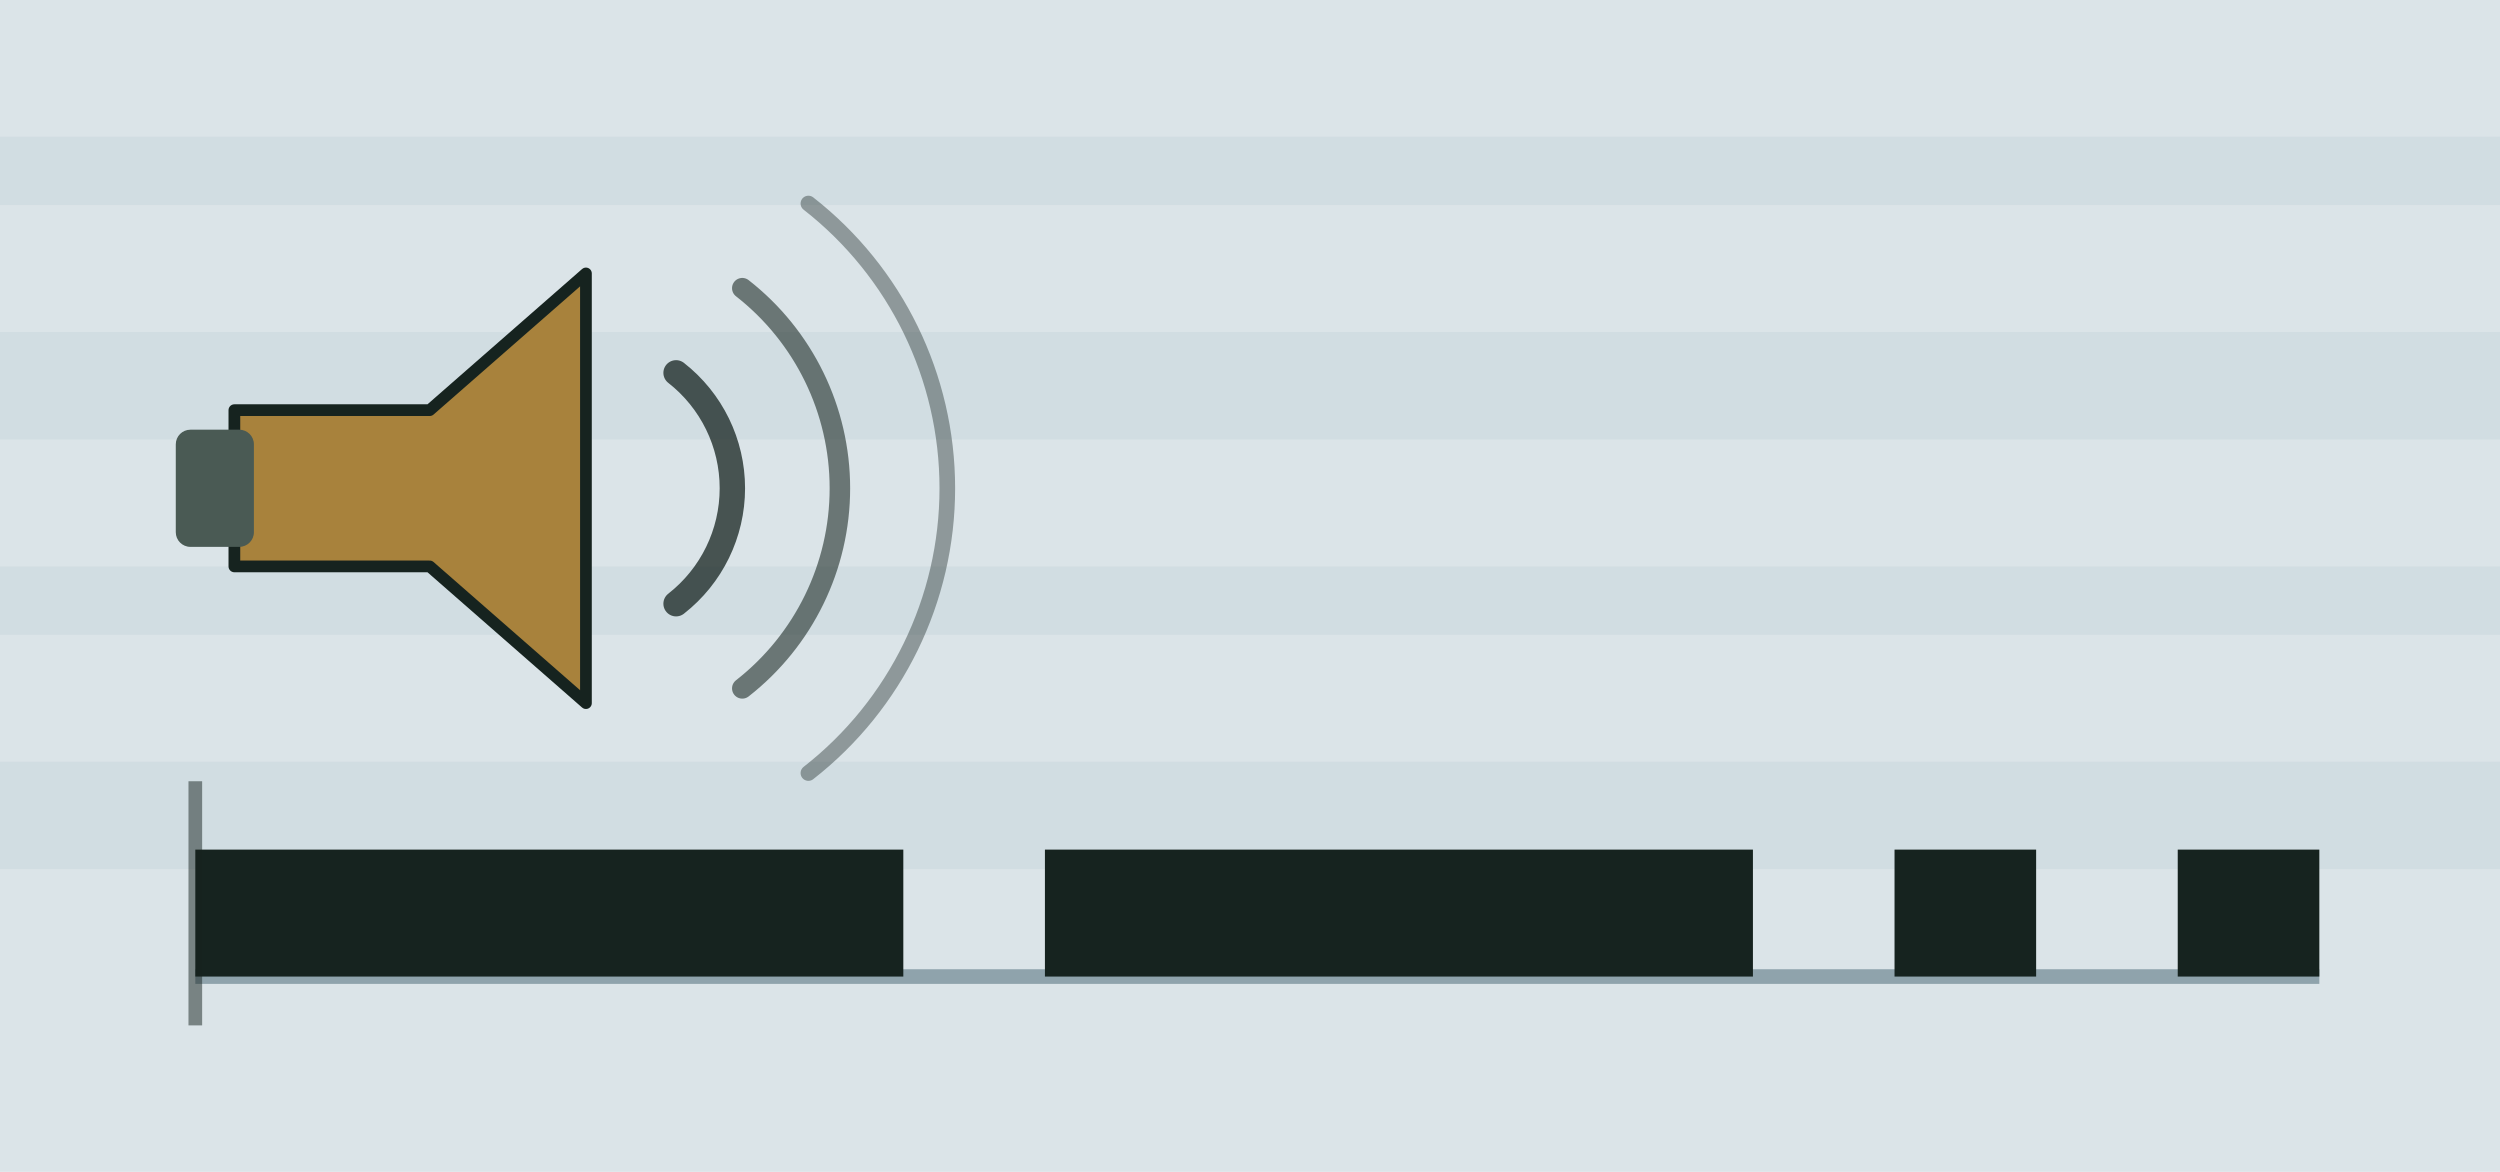
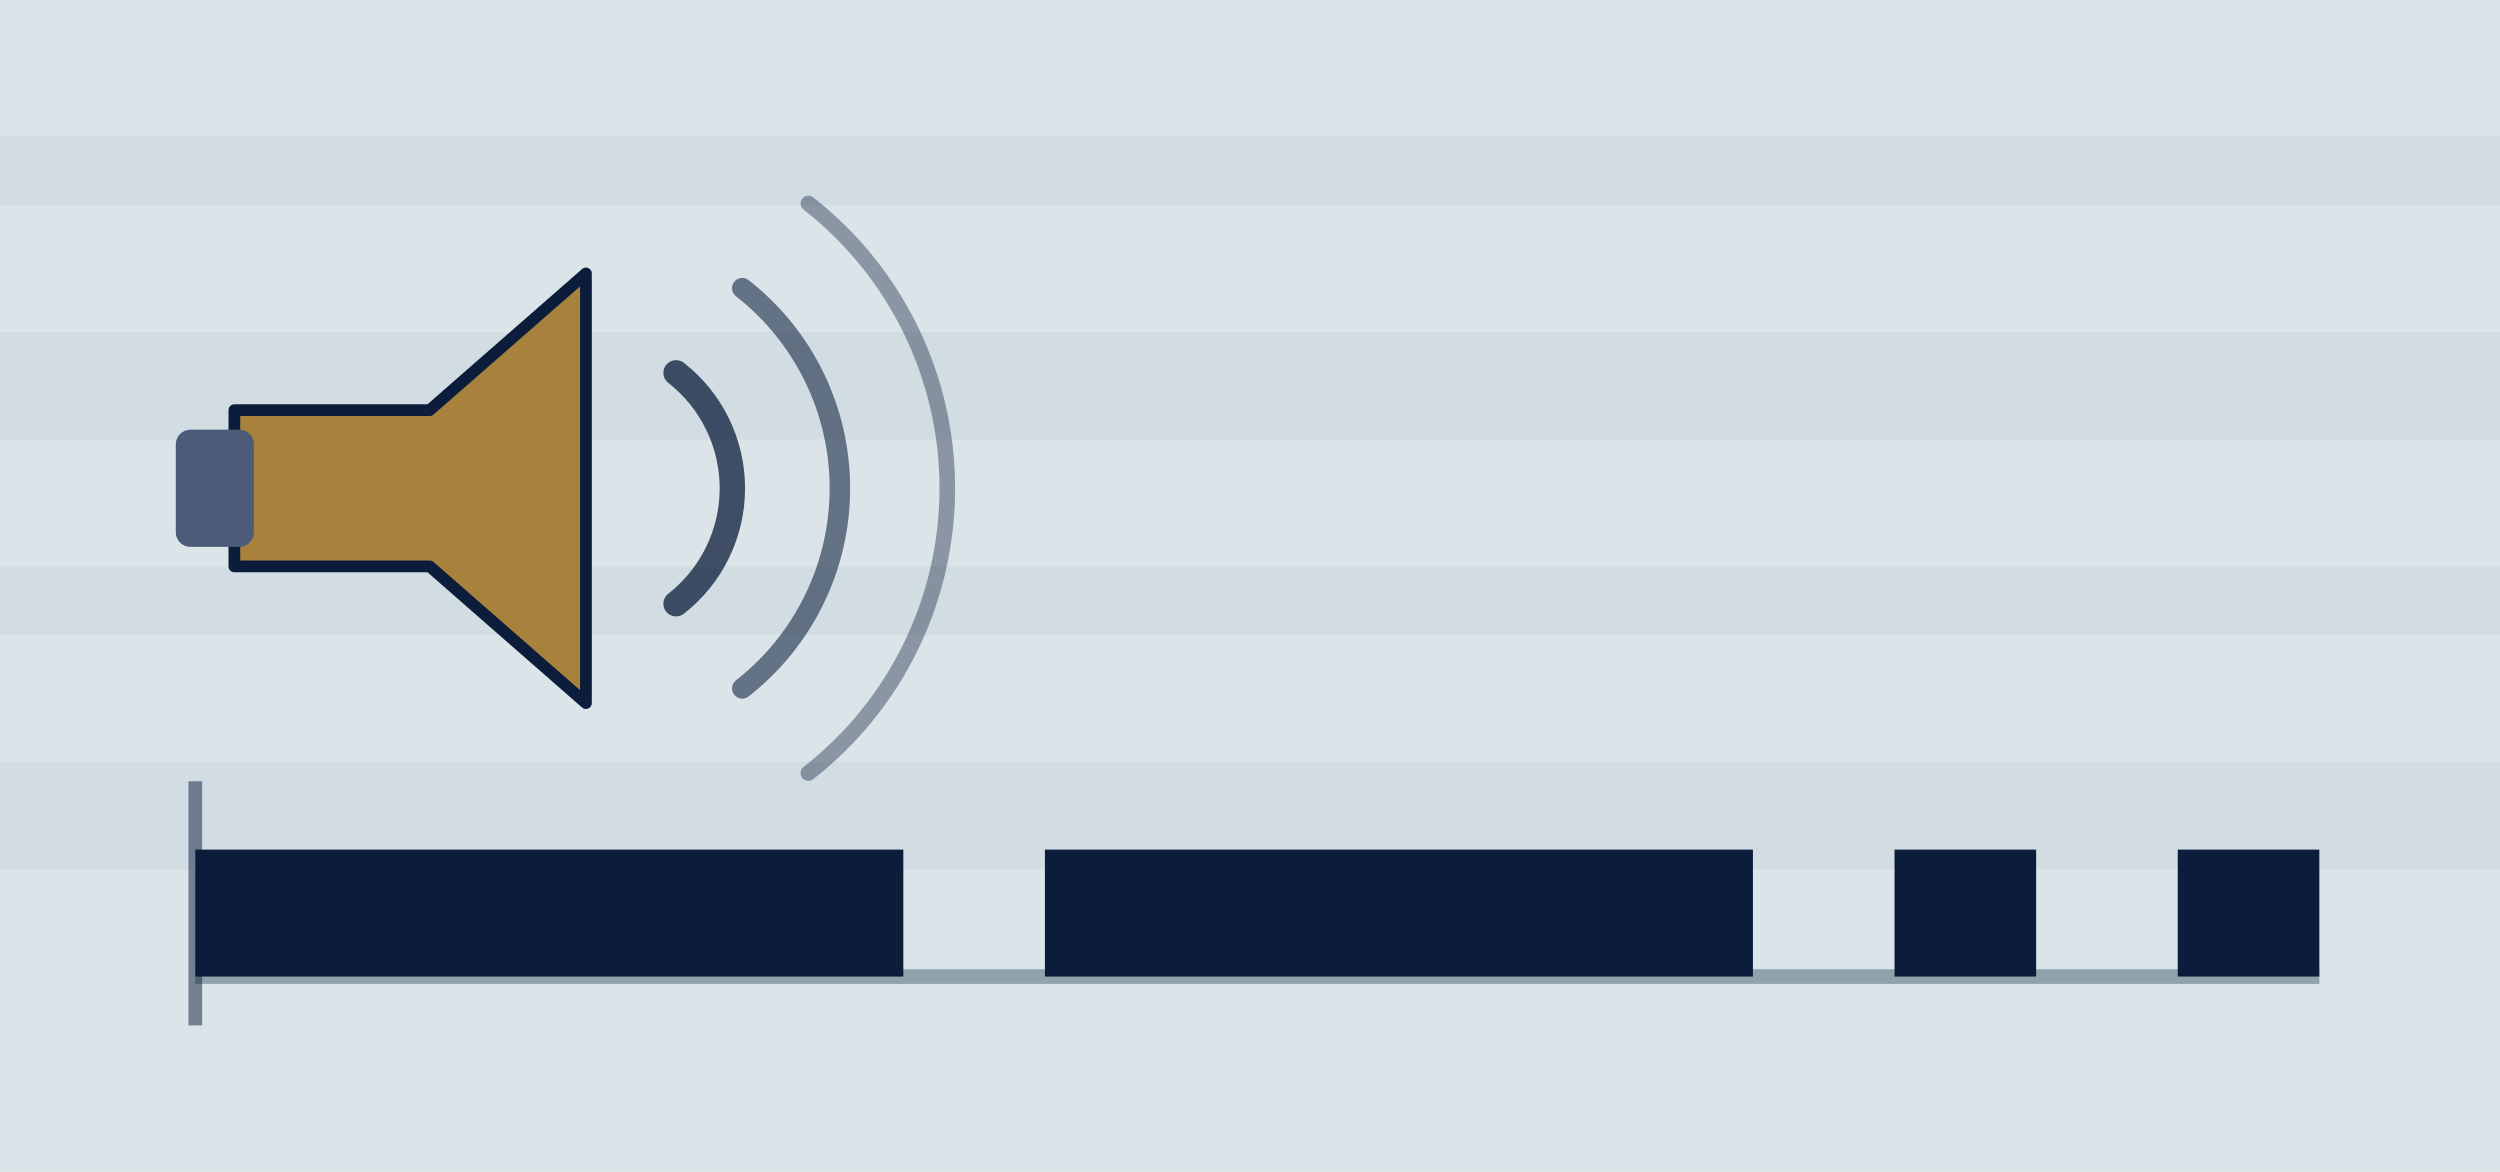
<svg xmlns="http://www.w3.org/2000/svg" viewBox="0 0 256 120" width="256" height="120" role="img">
  <style>.son{opacity:1;animation:depassementbabord-son 16.2s step-end infinite}@keyframes depassementbabord-son{0%{opacity:1}30.86%{opacity:0}37.04%{opacity:1}67.9%{opacity:0}74.07%{opacity:1}80.25%{opacity:0}86.42%{opacity:1}92.59%{opacity:0}100%{opacity:0}}@keyframes propagation{from{transform:scale(0.62);opacity:0.95}to{transform:scale(1.12);opacity:0.1}}.onde{transform-box:view-box;transform-origin:60px 50px;animation:propagation 1.05s linear infinite}.curseur{transform-box:view-box;animation:depassementbabord-balayage 16.2s linear infinite}@keyframes depassementbabord-balayage{from{transform:translateX(0)}to{transform:translateX(217.50px)}}@media (prefers-reduced-motion:reduce){.son,.onde{animation:none}.son{opacity:1}.curseur{display:none}}</style>
  <rect width="256" height="120" fill="#dbe4e8" />
  <rect x="0" y="14" width="256" height="7" fill="#c9d6dc" fill-opacity="0.55" />
  <rect x="0" y="34" width="256" height="11" fill="#c9d6dc" fill-opacity="0.55" />
  <rect x="0" y="58" width="256" height="7" fill="#c9d6dc" fill-opacity="0.55" />
  <rect x="0" y="78" width="256" height="11" fill="#c9d6dc" fill-opacity="0.55" />
  <g class="son">
    <g class="onde">
-       <path d="M69.23,38.18 A15,15 0 0 1 69.23,61.82" fill="none" stroke="#16231f" stroke-width="2.6" stroke-linecap="round" stroke-opacity="0.75" />
-       <path d="M76.01,29.51 A26,26 0 0 1 76.01,70.49" fill="none" stroke="#16231f" stroke-width="2.1" stroke-linecap="round" stroke-opacity="0.57" />
-       <path d="M82.78,20.84 A37,37 0 0 1 82.78,79.16" fill="none" stroke="#16231f" stroke-width="1.6" stroke-linecap="round" stroke-opacity="0.39" />
+       <path d="M69.23,38.18 A15,15 0 0 1 69.23,61.82" fill="none" stroke="#0b1d3a" stroke-width="2.6" stroke-linecap="round" stroke-opacity="0.75" />
+       <path d="M76.01,29.51 A26,26 0 0 1 76.01,70.49" fill="none" stroke="#0b1d3a" stroke-width="2.1" stroke-linecap="round" stroke-opacity="0.57" />
+       <path d="M82.78,20.84 A37,37 0 0 1 82.78,79.16" fill="none" stroke="#0b1d3a" stroke-width="1.6" stroke-linecap="round" stroke-opacity="0.39" />
    </g>
  </g>
-   <path d="M24,42 L44,42 L60,28 L60,72 L44,58 L24,58 Z" fill="#a8823c" stroke="#16231f" stroke-width="1.2" stroke-linejoin="round" />
-   <rect x="18" y="44" width="8" height="12" rx="1.5" fill="#4a5a54" />
+   <path d="M24,42 L44,42 L60,28 L60,72 L44,58 L24,58 Z" fill="#a8823c" stroke="#0b1d3a" stroke-width="1.2" stroke-linejoin="round" />
+   <rect x="18" y="44" width="8" height="12" rx="1.5" fill="#4c5c78" />
  <line x1="20" y1="100" x2="237.50" y2="100" stroke="#8fa3ac" stroke-width="1.5" />
-   <rect x="20.00" y="87" width="72.50" height="13" fill="#16231f" />
-   <rect x="107.00" y="87" width="72.50" height="13" fill="#16231f" />
-   <rect x="194.00" y="87" width="14.50" height="13" fill="#16231f" />
-   <rect x="223.00" y="87" width="14.50" height="13" fill="#16231f" />
+   <rect x="20.00" y="87" width="72.50" height="13" fill="#0b1d3a" />
+   <rect x="107.00" y="87" width="72.50" height="13" fill="#0b1d3a" />
+   <rect x="194.00" y="87" width="14.50" height="13" fill="#0b1d3a" />
+   <rect x="223.00" y="87" width="14.50" height="13" fill="#0b1d3a" />
  <g class="curseur">
-     <line x1="20" y1="80" x2="20" y2="105" stroke="#16231f" stroke-width="1.4" stroke-opacity="0.5" />
+     <line x1="20" y1="80" x2="20" y2="105" stroke="#0b1d3a" stroke-width="1.4" stroke-opacity="0.5" />
  </g>
</svg>
